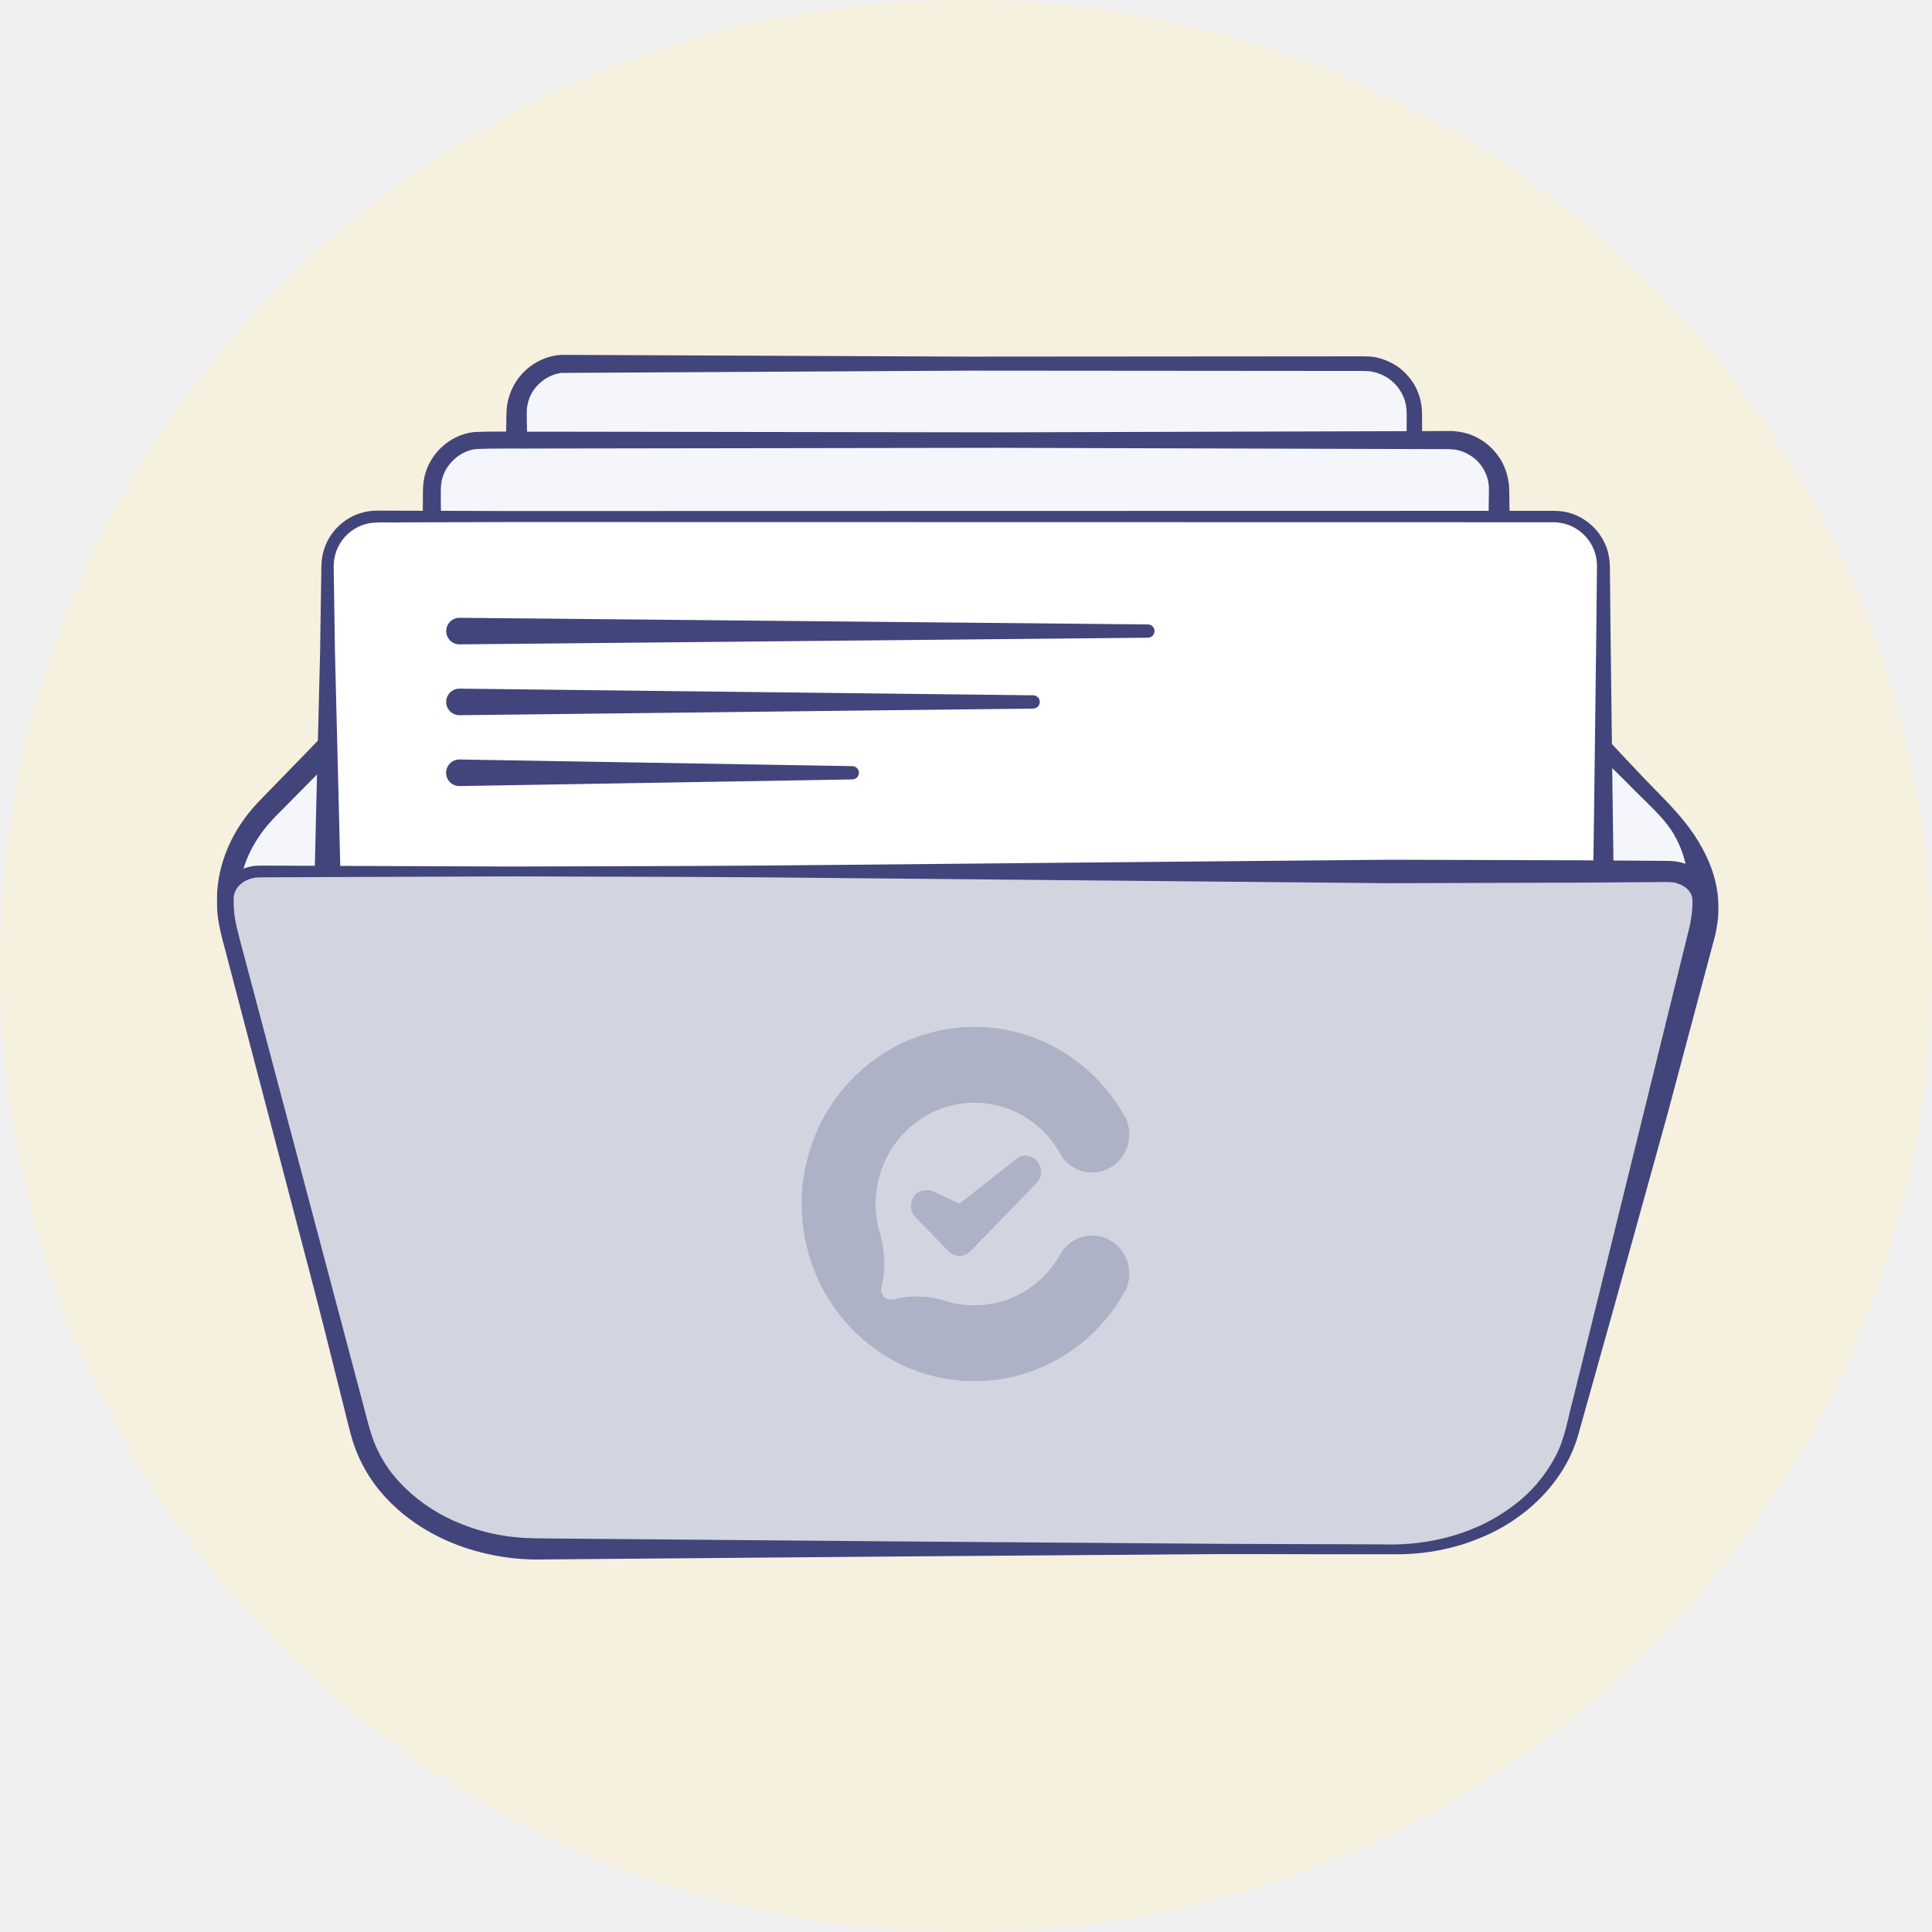
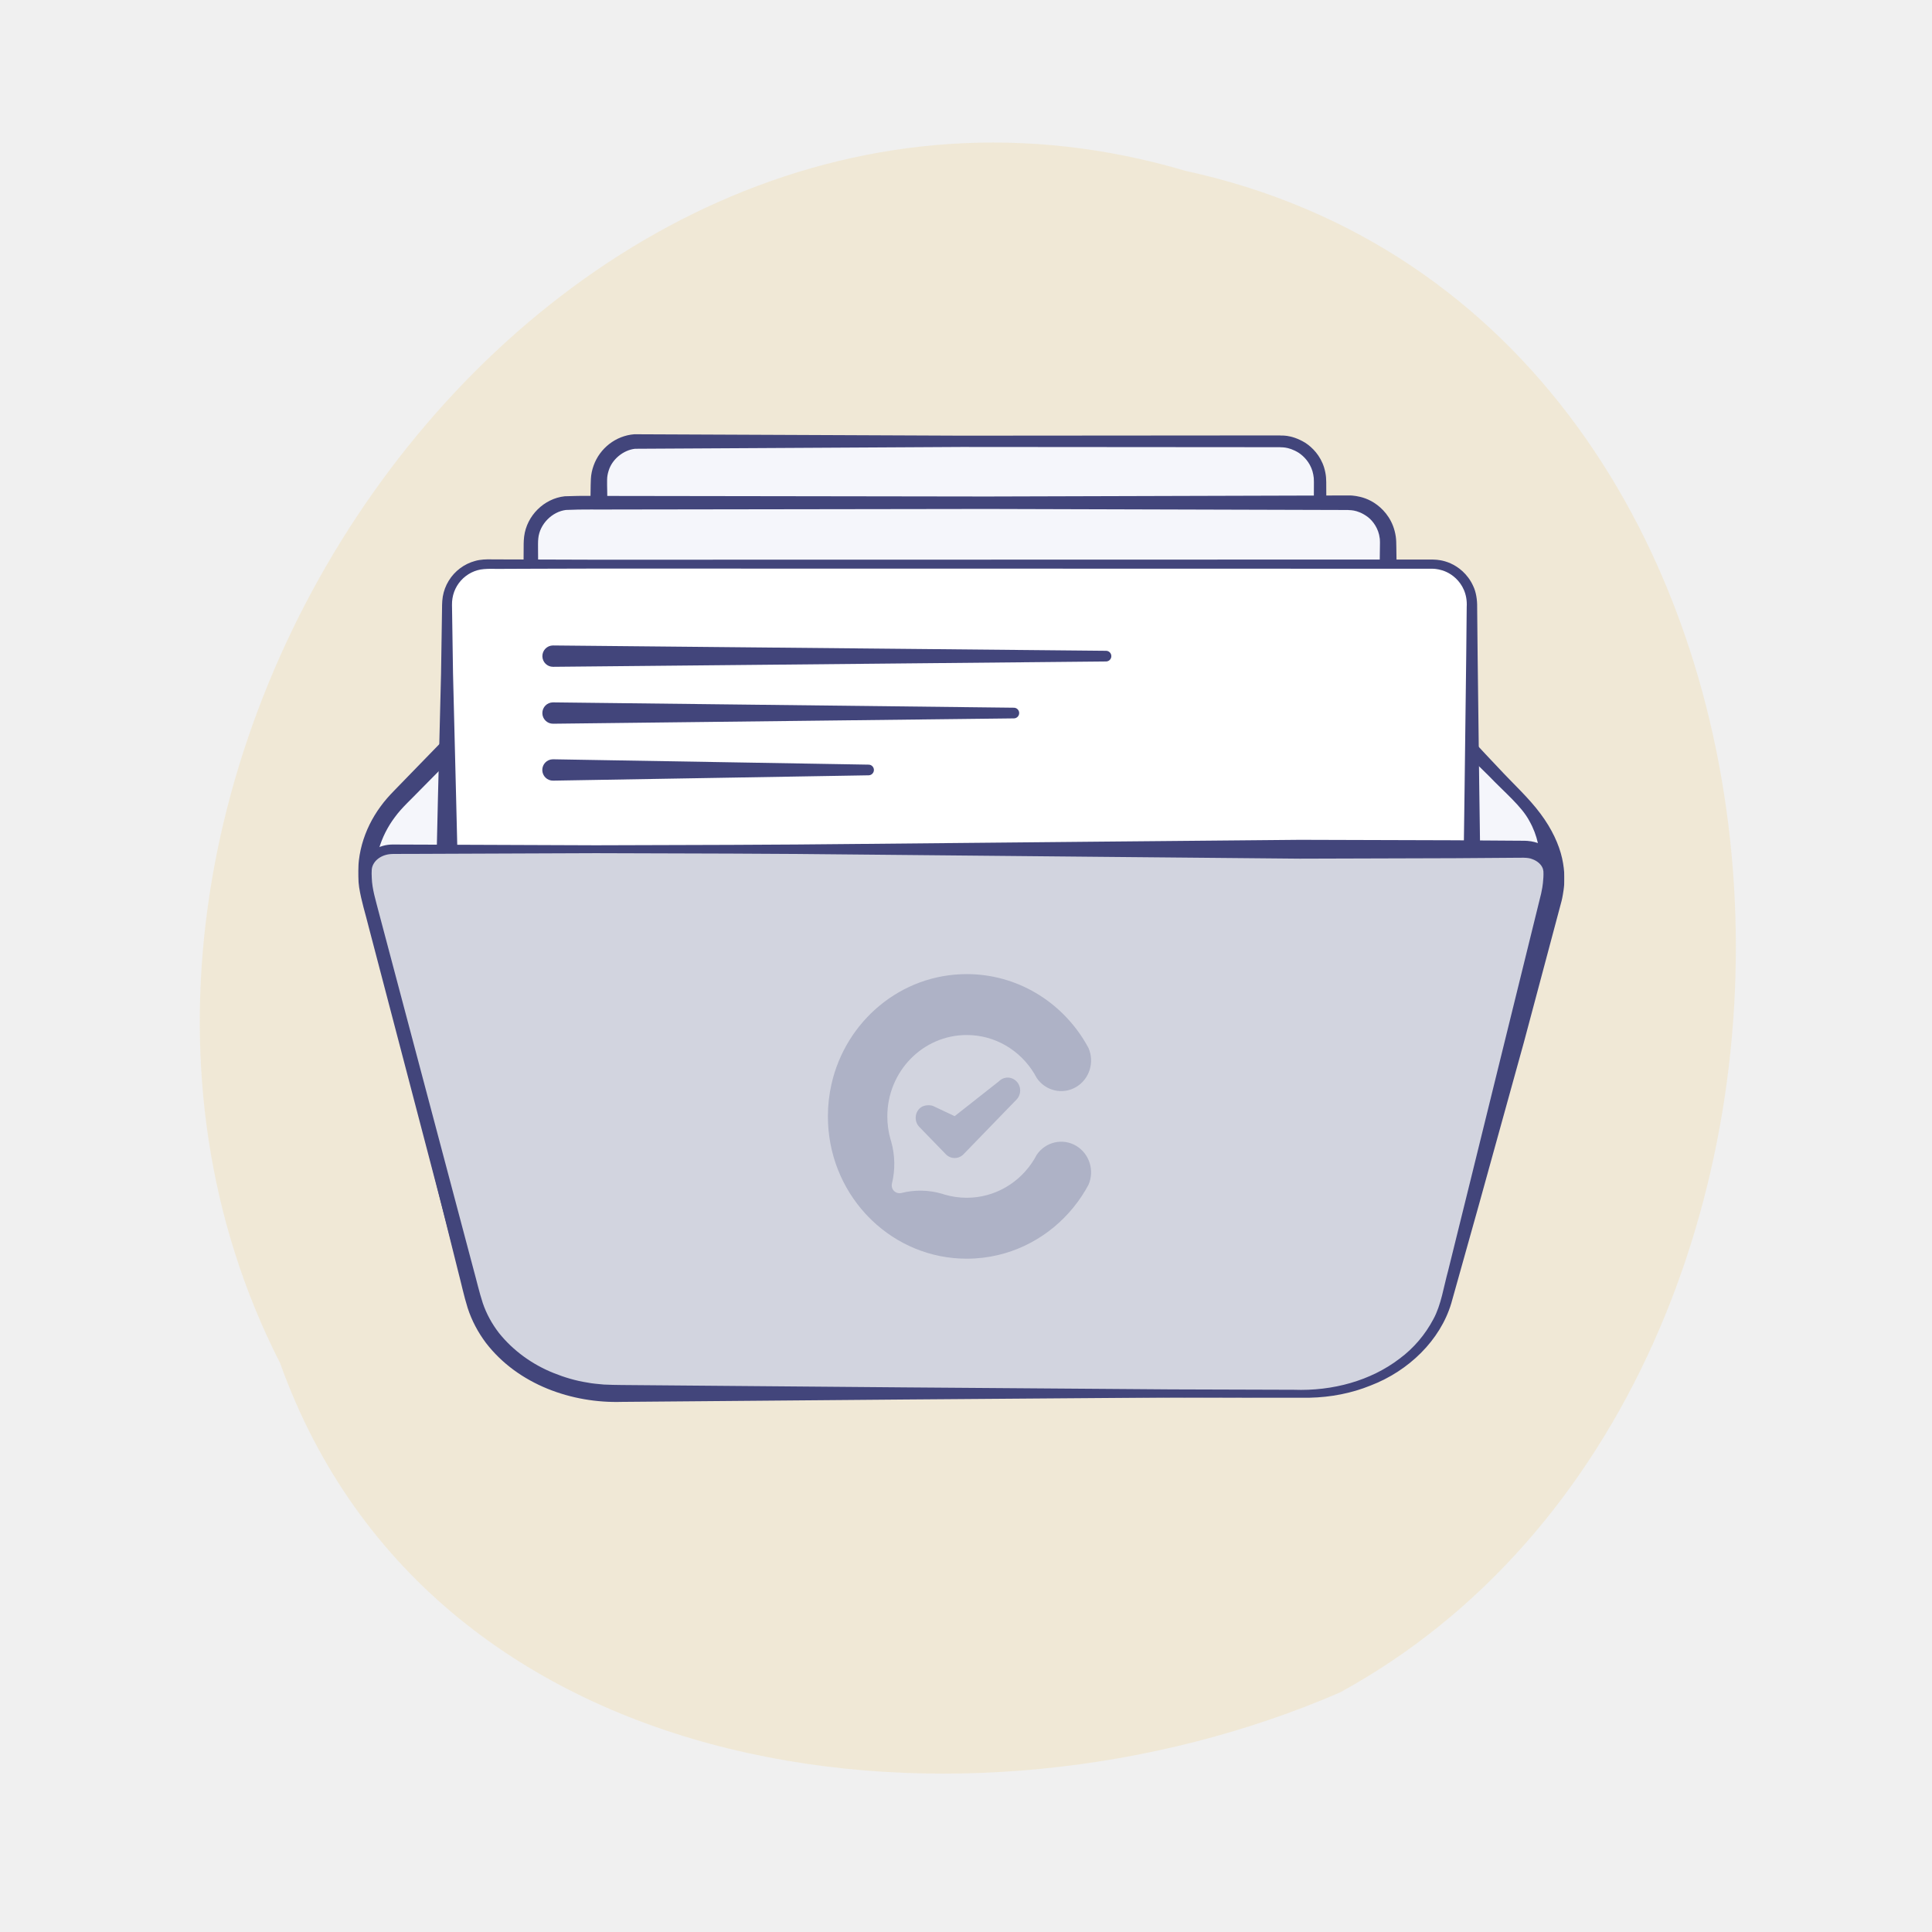
- <svg xmlns="http://www.w3.org/2000/svg" xmlns:xlink="http://www.w3.org/1999/xlink" width="98px" height="98px" viewBox="0 0 98 98" version="1.1">
-   <defs>
-     <polygon id="path-1" points="76.172 0.896 76.172 53.755 1.64200803e-05 53.755 1.64200803e-05 0.896 76.172 0.896" />
-   </defs>
-   <g id="Components" stroke="none" stroke-width="1" fill="none" fill-rule="evenodd">
-     <g id="Homepage" transform="translate(-914, -1877)">
-       <g id="Feedback-Management" transform="translate(0, 1272)">
-         <g id="Illustration" transform="translate(128, 231)">
-           <g id="Group-38">
-             <g id="Group-8" transform="translate(666, 374)">
-               <g id="Group-3">
-                 <g id="Group-30">
-                   <g id="Group-25" transform="translate(120, 0)">
-                     <g id="organise-feedback">
-                       <circle id="Oval" fill-opacity="0.5" fill="#FCF0CD" cx="49" cy="49" r="49" />
-                       <g id="Page-1" transform="translate(11, 18)">
-                         <path d="M75.197,29.264 L68.669,54.616 C67.776,58.085 64.033,60.569 59.698,60.569 L16.238,60.569 C11.903,60.569 8.161,58.085 7.267,54.616 L0.74,29.264 C0.174,27.067 0.841,24.781 2.557,23.029 L13.555,11.806 C15.295,10.029 17.927,8.996 20.709,8.996 L55.227,8.996 C58.01,8.996 60.641,10.029 62.382,11.806 L73.38,23.029 C75.096,24.781 75.762,27.067 75.197,29.264" id="Fill-1" fill="#F5F6FB" />
-                         <g id="Group-5" transform="translate(0, 7.194426)">
-                           <mask id="mask-2" fill="white">
-                             <use xlink:href="#path-1" />
-                           </mask>
-                           <g id="Clip-4" />
-                           <path d="M74.4,21.863 C74.4,21.863 74.455,21.688 74.516,21.34 C74.574,20.993 74.656,20.476 74.639,19.774 C74.617,19.082 74.493,18.168 73.961,17.225 C73.47,16.298 72.409,15.434 71.404,14.383 C69.325,12.318 66.707,9.902 63.744,7.092 C63.016,6.398 62.264,5.681 61.49,4.944 C60.759,4.305 59.884,3.775 58.913,3.396 C57.95,3.015 56.861,2.774 55.793,2.719 C54.654,2.687 53.383,2.711 52.143,2.705 C47.129,2.724 41.697,2.656 35.951,2.62 C33.079,2.596 30.128,2.571 27.112,2.545 C25.604,2.532 24.079,2.519 22.54,2.506 C21.784,2.504 20.968,2.482 20.251,2.497 C19.521,2.521 18.791,2.625 18.078,2.805 C16.655,3.157 15.288,3.856 14.222,4.852 C13.103,5.98 11.977,7.115 10.844,8.258 C8.573,10.556 6.274,12.882 3.957,15.227 C3.384,15.829 2.759,16.378 2.322,16.98 C1.863,17.59 1.514,18.28 1.306,19.01 C1.099,19.737 1.039,20.512 1.136,21.258 C1.243,22.003 1.502,22.825 1.692,23.634 C2.511,26.873 3.334,30.125 4.157,33.377 C4.979,36.628 5.802,39.879 6.622,43.118 L7.235,45.545 C7.447,46.335 7.627,47.203 7.868,47.913 C8.408,49.377 9.511,50.598 10.831,51.447 C12.149,52.304 13.715,52.791 15.259,52.939 C16.053,53.011 16.854,52.992 17.673,53 C18.483,53.004 19.293,53.007 20.098,53.012 C23.323,53.027 26.51,53.043 29.644,53.058 C35.911,53.081 41.97,53.104 47.715,53.125 C50.588,53.118 53.382,53.111 56.085,53.104 C57.433,53.093 58.775,53.113 60.06,53.077 C61.329,53.022 62.565,52.753 63.679,52.27 C65.915,51.343 67.694,49.55 68.226,47.43 C68.753,45.206 69.254,43.096 69.724,41.114 C70.671,37.137 71.497,33.67 72.176,30.814 C73.592,25.118 74.4,21.863 74.4,21.863 M75.994,22.276 C75.994,22.276 75.13,25.517 73.618,31.188 C72.834,34.016 71.884,37.452 70.792,41.391 C70.238,43.366 69.649,45.467 69.028,47.683 C68.33,50.021 66.332,51.959 63.927,52.878 C62.727,53.365 61.414,53.617 60.078,53.645 C58.771,53.645 57.44,53.645 56.085,53.645 C53.382,53.638 50.588,53.631 47.715,53.624 C41.97,53.645 35.911,53.668 29.644,53.691 C26.51,53.706 23.323,53.722 20.098,53.738 C19.293,53.741 18.483,53.746 17.673,53.749 C16.87,53.75 16.041,53.776 15.211,53.71 C13.513,53.562 11.855,53.058 10.396,52.135 C8.949,51.221 7.7,49.879 7.069,48.213 C6.772,47.348 6.617,46.582 6.39,45.764 L5.756,43.342 C4.909,40.111 4.059,36.867 3.209,33.622 C2.359,30.377 1.509,27.133 0.662,23.901 C0.466,23.087 0.205,22.315 0.062,21.41 C-0.063,20.503 0.003,19.585 0.241,18.711 C0.482,17.84 0.89,17.022 1.419,16.306 C1.676,15.948 1.985,15.605 2.277,15.308 L3.14,14.42 C5.437,12.056 7.716,9.711 9.967,7.393 C11.1,6.232 12.225,5.079 13.343,3.933 C14.6,2.739 16.14,1.956 17.744,1.52 C18.547,1.304 19.369,1.172 20.191,1.129 C21.027,1.099 21.757,1.11 22.54,1.098 C24.079,1.084 25.604,1.072 27.112,1.058 C30.128,1.033 33.079,1.008 35.951,0.983 C41.697,0.948 47.129,0.88 52.143,0.899 C53.41,0.908 54.594,0.883 55.853,0.919 C57.183,0.988 58.409,1.269 59.573,1.725 C60.727,2.191 61.774,2.856 62.647,3.675 C63.468,4.515 64.132,5.247 64.831,6.019 C67.58,9.039 69.944,11.706 71.966,13.828 C72.964,14.907 73.919,15.761 74.662,16.765 C75.385,17.73 75.836,18.721 76.026,19.58 C76.219,20.44 76.187,21.139 76.119,21.59 C76.056,22.046 75.994,22.276 75.994,22.276" id="Fill-3" fill="#42457B" mask="url(#mask-2)" />
-                         </g>
-                         <path d="M58.232,0.445 L17.714,0.445 C16.327,0.445 15.203,1.574 15.203,2.966 L15.203,19.048 C15.203,20.44 16.327,21.567 17.714,21.567 L58.232,21.567 C59.619,21.567 60.744,20.44 60.744,19.048 L60.744,2.966 C60.744,1.574 59.619,0.445 58.232,0.445" id="Fill-6" fill="#F5F6FB" />
-                         <path d="M58.232,0.074 C58.213,0.109 58.86,-0.036 59.806,0.536 C60.256,0.829 60.758,1.337 60.998,2.101 C61.053,2.283 61.101,2.503 61.12,2.719 C61.123,2.818 61.128,2.918 61.132,3.02 C61.133,3.115 61.133,3.212 61.134,3.31 C61.136,3.704 61.138,4.122 61.139,4.565 C61.163,8.108 61.194,13.171 61.233,19.247 C61.193,20.156 60.691,21.053 59.903,21.584 C59.498,21.848 59.072,22.02 58.542,22.083 C58.077,22.12 57.72,22.101 57.299,22.113 C55.671,22.132 53.987,22.152 52.258,22.173 C48.797,22.213 45.148,22.256 41.372,22.301 C37.597,22.341 33.696,22.383 29.732,22.425 C25.768,22.439 21.741,22.453 17.714,22.466 C16.336,22.481 15.023,21.559 14.554,20.271 C14.491,20.112 14.446,19.948 14.408,19.782 C14.376,19.627 14.34,19.361 14.342,19.262 C14.326,18.922 14.344,18.734 14.343,18.462 L14.365,16.951 C14.412,14.938 14.459,12.934 14.505,10.944 C14.556,8.956 14.606,6.983 14.657,5.033 C14.664,4.546 14.672,4.06 14.679,3.575 C14.685,3.323 14.68,3.114 14.697,2.827 C14.708,2.537 14.773,2.25 14.869,1.979 C15.261,0.88 16.273,0.091 17.437,-8.98550725e-05 C24.996,0.032 32.051,0.063 38.098,0.089 C50.179,0.08 58.232,0.074 58.232,0.074 M58.232,0.817 C58.232,0.817 50.179,0.81 38.098,0.801 C32.065,0.835 25.026,0.874 17.484,0.916 C16.759,0.998 16.035,1.57 15.817,2.307 C15.76,2.49 15.721,2.68 15.721,2.873 C15.714,3.068 15.726,3.343 15.727,3.575 C15.735,4.06 15.743,4.546 15.75,5.033 C15.8,6.983 15.85,8.956 15.9,10.944 C15.947,12.934 15.994,14.938 16.041,16.951 L16.062,18.462 C16.069,18.694 16.062,19.011 16.081,19.174 C16.089,19.328 16.106,19.312 16.119,19.403 C16.139,19.482 16.16,19.561 16.193,19.637 C16.428,20.252 17.061,20.686 17.714,20.669 C21.741,20.683 25.768,20.697 29.732,20.711 C33.696,20.753 37.597,20.794 41.372,20.835 C45.148,20.879 48.797,20.922 52.258,20.963 C53.987,20.984 55.671,21.004 57.299,21.022 C57.691,21.021 58.143,21.048 58.476,21.022 C58.741,20.992 59.077,20.881 59.33,20.715 C59.854,20.374 60.201,19.789 60.238,19.181 C60.266,16.162 60.293,13.395 60.318,10.942 C60.329,8.48 60.339,6.333 60.347,4.565 C60.35,4.122 60.352,3.704 60.353,3.31 C60.353,3.212 60.354,3.115 60.354,3.02 L60.345,2.758 C60.33,2.607 60.303,2.478 60.263,2.331 C60.093,1.769 59.724,1.391 59.394,1.171 C58.701,0.741 58.218,0.844 58.232,0.817" id="Fill-8" fill="#42457B" />
-                         <path d="M62.529,4.323 L13.418,4.323 C12.03,4.323 10.906,5.452 10.906,6.844 L10.906,22.926 C10.906,24.318 12.03,25.445 13.418,25.445 L62.529,25.445 C63.916,25.445 65.041,24.318 65.041,22.926 L65.041,6.844 C65.041,5.452 63.916,4.323 62.529,4.323" id="Fill-10" fill="#F5F6FB" />
-                         <path d="M62.529,3.864 C62.529,3.864 62.699,3.851 63.023,3.901 C63.34,3.954 63.835,4.073 64.347,4.461 C64.853,4.843 65.382,5.487 65.523,6.46 C65.548,6.601 65.542,6.671 65.552,6.78 C65.554,6.889 65.556,7.001 65.559,7.114 C65.562,7.323 65.565,7.54 65.568,7.762 C65.574,8.208 65.582,8.683 65.589,9.184 C65.64,11.188 65.702,13.621 65.772,16.412 C65.804,17.807 65.838,19.293 65.874,20.858 C65.879,21.25 65.882,21.646 65.887,22.047 L65.893,22.652 L65.894,22.97 C65.887,23.105 65.89,23.243 65.866,23.379 C65.736,24.477 65.016,25.523 63.96,26.014 C63.46,26.276 62.766,26.362 62.324,26.344 C61.888,26.344 61.447,26.343 61.002,26.342 C60.112,26.34 59.204,26.338 58.282,26.337 C56.436,26.334 54.529,26.331 52.568,26.327 C48.646,26.304 44.509,26.279 40.231,26.253 C31.673,26.176 22.546,26.094 13.418,26.011 C12.001,26.027 10.689,24.945 10.427,23.558 C10.311,22.829 10.39,22.317 10.371,21.734 L10.381,20.021 C10.393,17.741 10.406,15.468 10.418,13.214 C10.424,12.086 10.431,10.964 10.437,9.847 L10.446,8.176 L10.45,7.343 C10.455,7.07 10.441,6.798 10.483,6.456 C10.646,5.144 11.733,4.06 13.043,3.916 C14.211,3.867 15.231,3.905 16.319,3.896 C24.876,3.909 32.863,3.92 39.71,3.93 C53.401,3.891 62.529,3.864 62.529,3.864 M62.529,4.783 C62.529,4.783 53.401,4.756 39.71,4.716 C32.863,4.726 24.876,4.738 16.319,4.751 C15.268,4.763 14.128,4.731 13.127,4.78 C12.257,4.885 11.466,5.664 11.377,6.573 C11.351,6.779 11.361,7.063 11.361,7.343 L11.366,8.176 L11.375,9.847 C11.382,10.964 11.388,12.086 11.394,13.214 C11.407,15.468 11.419,17.741 11.432,20.021 L11.441,21.734 C11.458,22.291 11.414,22.932 11.493,23.333 C11.673,24.22 12.521,24.901 13.418,24.88 C22.546,24.798 31.673,24.715 40.231,24.639 C44.509,24.613 48.646,24.588 52.568,24.564 C54.529,24.561 56.436,24.557 58.282,24.555 C59.204,24.553 60.112,24.551 61.002,24.55 C61.447,24.549 61.888,24.548 62.324,24.547 C62.753,24.549 62.941,24.527 63.213,24.405 C63.725,24.184 64.09,23.68 64.164,23.149 C64.181,23.084 64.175,23.014 64.184,22.947 L64.188,22.652 L64.195,22.047 C64.198,21.646 64.203,21.25 64.206,20.858 C64.243,19.293 64.277,17.807 64.309,16.412 C64.38,13.621 64.442,11.188 64.493,9.184 C64.5,8.683 64.507,8.208 64.513,7.762 C64.516,7.54 64.52,7.323 64.522,7.114 C64.523,7.018 64.525,6.924 64.526,6.832 C64.52,6.741 64.524,6.611 64.509,6.559 C64.442,5.973 64.097,5.484 63.761,5.228 C63.053,4.698 62.51,4.813 62.529,4.783" id="Fill-12" fill="#42457B" />
-                         <path d="M67.822,8.201 L8.125,8.201 C6.738,8.201 5.614,9.33 5.614,10.722 L5.614,26.804 C5.614,28.196 6.738,29.323 8.125,29.323 L67.822,29.323 C69.209,29.323 70.333,28.196 70.333,26.804 L70.333,10.722 C70.333,9.33 69.209,8.201 67.822,8.201" id="Fill-14" fill="#FFFFFF" />
-                         <path d="M67.822,7.911 C67.822,7.911 67.867,7.913 67.957,7.916 C68.046,7.916 68.18,7.929 68.354,7.958 C68.696,8.02 69.225,8.184 69.738,8.649 C69.99,8.881 70.234,9.189 70.41,9.578 C70.595,9.954 70.672,10.464 70.663,10.912 C70.672,11.803 70.681,12.828 70.693,13.974 C70.722,16.269 70.756,19.055 70.795,22.251 C70.806,23.05 70.818,23.874 70.829,24.723 C70.835,25.147 70.841,25.578 70.847,26.014 L70.856,26.673 C70.863,26.886 70.847,27.195 70.795,27.45 C70.588,28.521 69.741,29.478 68.622,29.785 C67.976,29.959 67.541,29.888 67.061,29.913 C66.581,29.919 66.096,29.925 65.606,29.932 C57.768,30.052 48.623,30.136 38.825,30.213 C33.926,30.212 28.864,30.211 23.719,30.21 C18.576,30.162 13.35,30.112 8.125,30.063 C7.281,30.055 6.446,29.694 5.864,29.094 C5.277,28.512 4.938,27.638 4.949,26.863 C4.98,25.542 5.01,24.222 5.041,22.905 C5.106,20.293 5.171,17.692 5.236,15.11 C5.256,13.82 5.274,12.535 5.294,11.255 C5.305,10.943 5.284,10.616 5.346,10.248 C5.406,9.895 5.534,9.553 5.72,9.25 C6.092,8.64 6.698,8.185 7.381,8.002 C7.729,7.901 8.1,7.895 8.396,7.901 L9.337,7.905 C9.963,7.906 10.587,7.908 11.21,7.91 C12.453,7.914 13.688,7.917 14.913,7.922 C24.711,7.919 33.856,7.918 41.694,7.916 C57.37,7.913 67.822,7.911 67.822,7.911 M67.822,8.491 C67.822,8.491 57.37,8.49 41.694,8.486 C33.856,8.485 24.711,8.483 14.913,8.481 C13.688,8.485 12.453,8.489 11.21,8.492 C10.587,8.494 9.963,8.496 9.337,8.498 C8.73,8.523 8.029,8.442 7.541,8.585 C7.006,8.732 6.532,9.092 6.245,9.571 C6.101,9.809 6.002,10.075 5.958,10.351 C5.908,10.613 5.932,10.929 5.933,11.255 C5.952,12.535 5.972,13.82 5.992,15.11 C6.056,17.692 6.121,20.293 6.186,22.905 C6.217,24.2 6.249,25.497 6.28,26.796 C6.288,27.834 7.187,28.622 8.125,28.585 C13.35,28.535 18.576,28.486 23.719,28.436 C28.864,28.436 33.926,28.436 38.825,28.435 C48.623,28.511 57.768,28.595 65.606,28.716 C66.096,28.722 66.581,28.728 67.061,28.735 C67.534,28.736 68.064,28.775 68.328,28.684 C69.034,28.513 69.603,27.914 69.756,27.224 C69.834,26.916 69.804,26.455 69.819,26.014 C69.825,25.578 69.831,25.147 69.837,24.723 C69.849,23.874 69.86,23.05 69.87,22.251 C69.911,19.055 69.945,16.269 69.973,13.974 C69.984,12.828 69.995,11.803 70.003,10.912 C70.054,10.069 69.712,9.481 69.319,9.102 C68.925,8.729 68.512,8.592 68.243,8.538 C67.969,8.483 67.822,8.491 67.822,8.491" id="Fill-16" fill="#42457B" />
-                         <path d="M75.197,29.265 L68.67,54.616 C67.775,58.087 64.032,60.57 59.699,60.57 L16.239,60.57 C11.905,60.57 8.163,58.087 7.267,54.616 L0.74,29.265 C0.594,28.69 0.531,28.11 0.549,27.536 C0.571,26.801 1.282,26.205 2.181,26.205 L73.625,26.205 C74.598,26.205 75.385,26.85 75.393,27.647 C75.399,28.184 75.333,28.727 75.197,29.265" id="Fill-18" fill="#D2D4DF" />
-                         <path d="M74.672,29.13 C74.672,29.13 74.721,28.959 74.777,28.62 C74.805,28.45 74.832,28.237 74.844,27.983 C74.85,27.875 74.856,27.687 74.847,27.605 C74.84,27.517 74.816,27.425 74.766,27.328 C74.669,27.138 74.45,26.938 74.142,26.829 C73.856,26.705 73.42,26.747 72.87,26.745 C71.817,26.752 70.606,26.761 69.25,26.77 C66.538,26.779 63.244,26.788 59.467,26.8 C55.688,26.765 51.427,26.726 46.777,26.682 C42.127,26.638 37.09,26.591 31.763,26.54 C26.435,26.479 20.816,26.469 15.005,26.454 C12.098,26.465 9.145,26.477 6.153,26.487 C5.406,26.49 4.656,26.493 3.904,26.496 L2.774,26.5 L2.208,26.503 C2.039,26.504 1.884,26.523 1.73,26.568 C1.427,26.655 1.153,26.841 0.998,27.089 C0.918,27.219 0.875,27.337 0.86,27.485 C0.846,27.637 0.852,27.838 0.861,28.012 C0.884,28.732 1.113,29.436 1.305,30.191 C2.875,36.11 4.47,42.122 6.065,48.134 L7.261,52.642 C7.465,53.377 7.647,54.181 7.869,54.856 C8.097,55.534 8.446,56.17 8.884,56.74 C9.782,57.866 10.999,58.744 12.351,59.283 C13.026,59.555 13.729,59.765 14.449,59.878 C14.812,59.954 15.152,59.967 15.517,60.008 L16.089,60.028 L16.642,60.037 C22.745,60.088 28.751,60.139 34.563,60.188 C40.375,60.231 45.994,60.273 51.321,60.313 C53.985,60.321 56.576,60.33 59.083,60.338 C61.559,60.428 63.952,59.757 65.762,58.375 C66.672,57.702 67.393,56.833 67.894,55.887 C68.392,54.981 68.546,53.84 68.828,52.828 C69.338,50.764 69.822,48.806 70.277,46.966 C71.184,43.286 71.975,40.077 72.626,37.434 C73.928,32.149 74.672,29.13 74.672,29.13 M75.723,29.4 C75.723,29.4 74.916,32.405 73.504,37.662 C72.798,40.29 71.941,43.482 70.957,47.142 C70.467,48.974 69.946,50.922 69.396,52.976 C69.086,53.996 68.947,55.067 68.361,56.132 C67.814,57.151 67.032,58.073 66.065,58.78 C65.103,59.492 63.995,60.039 62.804,60.375 C61.618,60.719 60.334,60.82 59.083,60.802 C56.576,60.809 53.985,60.817 51.321,60.826 C45.994,60.866 40.375,60.908 34.563,60.952 C28.751,61.001 22.745,61.051 16.642,61.102 C13.519,61.196 10.107,60.028 8.066,57.372 C7.57,56.711 7.172,55.966 6.916,55.171 C6.667,54.368 6.522,53.651 6.32,52.886 L5.191,48.361 C3.684,42.326 2.177,36.291 0.693,30.35 L0.411,29.234 C0.32,28.839 0.264,28.444 0.246,28.044 C0.239,27.837 0.232,27.656 0.251,27.429 C0.273,27.199 0.362,26.948 0.487,26.76 C0.743,26.363 1.146,26.108 1.566,25.99 C1.776,25.93 2,25.906 2.208,25.906 L2.774,25.909 L3.904,25.913 C4.656,25.916 5.406,25.919 6.153,25.921 C9.145,25.933 12.098,25.944 15.005,25.955 C20.816,25.939 26.435,25.929 31.763,25.868 C37.09,25.818 42.127,25.77 46.777,25.726 C51.427,25.683 55.688,25.644 59.467,25.61 C63.244,25.62 66.538,25.63 69.25,25.639 C70.606,25.648 71.817,25.656 72.87,25.663 C73.141,25.665 73.402,25.667 73.653,25.669 L73.836,25.677 L74.077,25.706 C74.221,25.732 74.361,25.767 74.495,25.813 C75.031,25.998 75.474,26.359 75.717,26.814 C75.84,27.039 75.908,27.284 75.926,27.516 C75.943,27.755 75.931,27.868 75.927,28.036 C75.912,28.338 75.881,28.592 75.848,28.793 C75.782,29.197 75.723,29.4 75.723,29.4" id="Fill-20" fill="#42457B" />
-                         <path d="M45.34,44.932 C44.485,44.426 43.405,44.684 42.851,45.5 C42.8,45.597 42.748,45.691 42.691,45.784 C41.806,47.242 40.229,48.213 38.43,48.213 C37.949,48.213 37.483,48.144 37.042,48.014 C36.991,47.999 36.939,47.983 36.888,47.965 C36.886,47.965 36.883,47.964 36.88,47.963 C36.015,47.709 35.136,47.704 34.318,47.908 C33.944,48.002 33.62,47.682 33.711,47.305 C33.914,46.462 33.911,45.555 33.661,44.664 C33.66,44.661 33.659,44.658 33.659,44.656 C33.642,44.603 33.626,44.55 33.611,44.497 C33.484,44.046 33.416,43.569 33.416,43.075 C33.416,40.237 35.661,37.936 38.43,37.936 C40.229,37.936 41.806,38.907 42.69,40.365 C42.748,40.458 42.801,40.554 42.851,40.651 C43.406,41.466 44.485,41.723 45.341,41.218 C46.186,40.718 46.51,39.649 46.12,38.755 C46.056,38.638 45.991,38.522 45.923,38.408 C44.385,35.819 41.604,34.089 38.43,34.089 C34.266,34.089 30.781,37.064 29.886,41.053 C29.74,41.703 29.663,42.379 29.663,43.075 C29.663,45.443 30.557,47.597 32.019,49.203 C32.157,49.356 32.302,49.503 32.451,49.647 C34.017,51.144 36.119,52.06 38.43,52.06 C39.109,52.06 39.769,51.981 40.403,51.832 C42.736,51.281 44.714,49.778 45.923,47.741 C45.99,47.629 46.055,47.515 46.117,47.398 C46.117,47.398 46.117,47.398 46.118,47.398 C46.51,46.504 46.186,45.433 45.34,44.932" id="Fill-22" fill="#AEB2C6" />
-                         <path d="M40.457,40.863 L37.668,43.06 L36.331,42.429 C36.25,42.378 35.746,42.272 35.438,42.59 C35.13,42.908 35.13,43.423 35.438,43.741 L37.111,45.466 C37.419,45.783 37.919,45.783 38.227,45.466 L41.574,42.014 C41.883,41.696 41.883,41.181 41.574,40.863 C41.266,40.544 40.766,40.545 40.457,40.863" id="Fill-26" fill="#AEB2C6" />
-                         <path d="M12.312,13.337 L47.231,13.674 C47.416,13.676 47.565,13.828 47.563,14.014 C47.561,14.198 47.413,14.346 47.231,14.348 L12.312,14.685 C11.941,14.688 11.638,14.389 11.634,14.017 C11.631,13.645 11.928,13.341 12.299,13.337 C12.302,13.337 12.308,13.337 12.312,13.337" id="Fill-30" fill="#42457B" />
-                         <path d="M12.312,16.931 L41.411,17.268 C41.596,17.27 41.745,17.423 41.743,17.609 C41.74,17.792 41.593,17.939 41.411,17.942 L12.312,18.279 C11.941,18.283 11.637,17.985 11.632,17.613 C11.629,17.24 11.925,16.936 12.297,16.931 C12.3,16.931 12.307,16.931 12.312,16.931" id="Fill-32" fill="#42457B" />
-                         <path d="M12.312,20.525 L32.239,20.862 C32.424,20.865 32.572,21.019 32.569,21.205 C32.566,21.387 32.419,21.533 32.239,21.536 L12.312,21.873 C11.941,21.879 11.635,21.583 11.629,21.211 C11.623,20.838 11.919,20.532 12.29,20.525 C12.296,20.525 12.306,20.525 12.312,20.525" id="Fill-34" fill="#42457B" />
-                       </g>
-                     </g>
-                   </g>
-                 </g>
-               </g>
-             </g>
-           </g>
-         </g>
-       </g>
-     </g>
+ <svg xmlns="http://www.w3.org/2000/svg" width="122" height="122" viewBox="0 0 122 122" fill="none">
+   <path opacity="0.15" d="M84.625 106.869C120.736 87.112 117.907 20.146 74.867 10.79C34.23 -1.226 -0.797 49.877 17.683 86.067C27.394 113.185 61.337 116.985 84.625 106.869Z" fill="#F1BD45" />
+   <path fill-rule="evenodd" clip-rule="evenodd" d="M97.812 56.686L91.284 82.038C90.392 85.508 86.648 87.991 82.313 87.991H38.854C34.519 87.991 30.776 85.508 29.882 82.038L23.355 56.686C22.789 54.49 23.456 52.203 25.172 50.452L36.17 39.228C37.91 37.451 40.542 36.418 43.324 36.418H77.843C80.625 36.418 83.257 37.451 84.997 39.228L95.996 50.452C97.711 52.203 98.377 54.49 97.812 56.686" fill="#F5F6FB" />
+   <mask id="mask0" mask-type="alpha" maskUnits="userSpaceOnUse" x="22" y="35" width="77" height="54">
+     <path fill-rule="evenodd" clip-rule="evenodd" d="M98.787 35.513V88.372H22.616V35.513H98.787V35.513Z" fill="white" />
+   </mask>
+   <g mask="url(#mask0)">
+     <path fill-rule="evenodd" clip-rule="evenodd" d="M97.016 56.479C97.016 56.479 97.07 56.305 97.131 55.957C97.189 55.609 97.271 55.093 97.255 54.391C97.233 53.698 97.109 52.784 96.576 51.842C96.086 50.914 95.025 50.051 94.019 49C91.94 46.935 89.322 44.519 86.359 41.709C85.632 41.015 84.879 40.298 84.106 39.56C83.374 38.922 82.499 38.391 81.528 38.012C80.566 37.632 79.477 37.39 78.409 37.336C77.27 37.303 75.998 37.328 74.758 37.321C69.744 37.341 64.312 37.273 58.567 37.237C55.695 37.212 52.743 37.187 49.727 37.161C48.219 37.149 46.694 37.135 45.155 37.123C44.4 37.121 43.583 37.098 42.866 37.114C42.136 37.138 41.407 37.242 40.694 37.422C39.27 37.773 37.903 38.472 36.838 39.469C35.718 40.596 34.592 41.731 33.459 42.874C31.188 45.173 28.89 47.499 26.573 49.843C25.999 50.445 25.375 50.994 24.938 51.596C24.478 52.207 24.13 52.897 23.921 53.626C23.715 54.354 23.654 55.129 23.751 55.874C23.859 56.619 24.117 57.441 24.307 58.251C25.127 61.489 25.949 64.741 26.772 67.993C27.595 71.244 28.418 74.496 29.237 77.734L29.85 80.161C30.062 80.951 30.242 81.82 30.483 82.53C31.023 83.994 32.126 85.215 33.446 86.064C34.765 86.92 36.331 87.407 37.874 87.555C38.669 87.627 39.47 87.609 40.288 87.617C41.099 87.62 41.908 87.624 42.714 87.628C45.939 87.644 49.125 87.66 52.259 87.675C58.527 87.698 64.585 87.721 70.331 87.742C73.203 87.734 75.998 87.728 78.701 87.721C80.048 87.71 81.39 87.73 82.675 87.694C83.945 87.639 85.18 87.37 86.295 86.887C88.531 85.96 90.31 84.166 90.841 82.046C91.369 79.823 91.869 77.713 92.339 75.731C93.287 71.754 94.112 68.286 94.792 65.43C96.207 59.735 97.016 56.479 97.016 56.479M98.609 56.892C98.609 56.892 97.746 60.134 96.233 65.804C95.45 68.633 94.499 72.068 93.408 76.007C92.853 77.982 92.264 80.084 91.644 82.3C90.945 84.638 88.948 86.575 86.542 87.494C85.342 87.981 84.03 88.234 82.694 88.262C81.387 88.262 80.055 88.262 78.701 88.262C75.998 88.255 73.203 88.247 70.331 88.24C64.585 88.262 58.527 88.284 52.259 88.308C49.125 88.323 45.939 88.339 42.714 88.354C41.908 88.358 41.099 88.362 40.288 88.366C39.485 88.367 38.656 88.393 37.826 88.326C36.129 88.178 34.47 87.674 33.012 86.751C31.565 85.838 30.316 84.496 29.685 82.829C29.387 81.965 29.233 81.198 29.005 80.381L28.371 77.959C27.524 74.728 26.674 71.483 25.825 68.239C24.974 64.994 24.125 61.75 23.278 58.518C23.081 57.704 22.82 56.931 22.678 56.026C22.552 55.12 22.619 54.201 22.857 53.328C23.098 52.456 23.505 51.639 24.034 50.922C24.291 50.565 24.601 50.222 24.893 49.924L25.755 49.036C28.052 46.672 30.331 44.327 32.583 42.01C33.715 40.849 34.84 39.695 35.958 38.55C37.215 37.355 38.755 36.573 40.359 36.137C41.162 35.92 41.984 35.788 42.807 35.746C43.642 35.715 44.373 35.726 45.155 35.715C46.694 35.701 48.219 35.688 49.727 35.675C52.743 35.65 55.695 35.625 58.567 35.599C64.312 35.565 69.744 35.496 74.758 35.516C76.025 35.525 77.21 35.5 78.469 35.536C79.798 35.605 81.025 35.885 82.189 36.342C83.342 36.808 84.39 37.472 85.263 38.292C86.084 39.132 86.747 39.864 87.446 40.636C90.196 43.656 92.56 46.323 94.581 48.444C95.58 49.523 96.534 50.378 97.277 51.382C98.001 52.347 98.451 53.338 98.642 54.197C98.834 55.057 98.803 55.756 98.735 56.207C98.671 56.663 98.609 56.892 98.609 56.892" fill="#42457B" />
  </g>
+   <path fill-rule="evenodd" clip-rule="evenodd" d="M80.848 27.867H40.33C38.943 27.867 37.818 28.996 37.818 30.388V46.47C37.818 47.862 38.943 48.99 40.33 48.99H80.848C82.235 48.99 83.359 47.862 83.359 46.47V30.388C83.359 28.996 82.235 27.867 80.848 27.867" fill="#F5F6FB" />
+   <path fill-rule="evenodd" clip-rule="evenodd" d="M80.848 27.496C80.829 27.531 81.475 27.386 82.422 27.959C82.871 28.252 83.374 28.759 83.613 29.523C83.668 29.705 83.716 29.925 83.735 30.141C83.739 30.24 83.743 30.34 83.748 30.442C83.749 30.537 83.749 30.634 83.749 30.732C83.751 31.126 83.753 31.545 83.755 31.987C83.778 35.531 83.809 40.593 83.848 46.669C83.809 47.578 83.306 48.475 82.518 49.006C82.114 49.27 81.688 49.442 81.157 49.505C80.693 49.542 80.335 49.523 79.915 49.535C78.286 49.554 76.603 49.574 74.873 49.595C71.412 49.635 67.763 49.678 63.987 49.723C60.213 49.764 56.312 49.805 52.348 49.847C48.383 49.861 44.357 49.875 40.33 49.889C38.952 49.903 37.638 48.981 37.169 47.693C37.106 47.534 37.062 47.37 37.024 47.204C36.992 47.049 36.956 46.783 36.958 46.684C36.942 46.345 36.959 46.156 36.959 45.885L36.98 44.373C37.028 42.361 37.074 40.356 37.121 38.367C37.172 36.378 37.222 34.405 37.272 32.455C37.279 31.968 37.287 31.482 37.294 30.997C37.301 30.745 37.295 30.537 37.312 30.249C37.324 29.959 37.388 29.672 37.484 29.401C37.876 28.302 38.888 27.513 40.053 27.422C47.611 27.454 54.667 27.485 60.713 27.511C72.794 27.502 80.848 27.496 80.848 27.496M80.848 28.239C80.848 28.239 72.794 28.233 60.713 28.224C54.68 28.257 47.641 28.296 40.099 28.339C39.374 28.42 38.651 28.992 38.432 29.73C38.375 29.912 38.337 30.102 38.337 30.296C38.329 30.49 38.341 30.766 38.343 30.997C38.35 31.482 38.358 31.968 38.365 32.455C38.415 34.405 38.465 36.378 38.516 38.367C38.562 40.356 38.61 42.361 38.656 44.373L38.678 45.885C38.685 46.117 38.678 46.433 38.697 46.596C38.705 46.75 38.721 46.734 38.734 46.825C38.755 46.904 38.775 46.984 38.808 47.059C39.043 47.675 39.676 48.109 40.33 48.092C44.357 48.105 48.383 48.119 52.348 48.133C56.312 48.175 60.213 48.216 63.987 48.257C67.763 48.301 71.412 48.344 74.873 48.385C76.603 48.406 78.286 48.426 79.915 48.445C80.306 48.443 80.758 48.47 81.091 48.444C81.356 48.414 81.693 48.303 81.945 48.137C82.469 47.796 82.817 47.211 82.853 46.603C82.882 43.584 82.909 40.817 82.933 38.365C82.945 35.902 82.954 33.755 82.963 31.987C82.965 31.545 82.967 31.126 82.969 30.732C82.969 30.634 82.97 30.537 82.97 30.442L82.961 30.181C82.945 30.029 82.919 29.9 82.878 29.753C82.708 29.191 82.339 28.813 82.01 28.593C81.316 28.163 80.833 28.266 80.848 28.239" fill="#42457B" />
+   <path fill-rule="evenodd" clip-rule="evenodd" d="M85.145 31.745H36.033C34.645 31.745 33.522 32.874 33.522 34.266V50.348C33.522 51.74 34.645 52.868 36.033 52.868H85.145C86.532 52.868 87.656 51.74 87.656 50.348V34.266C87.656 32.874 86.532 31.745 85.145 31.745" fill="#F5F6FB" />
+   <path fill-rule="evenodd" clip-rule="evenodd" d="M85.145 31.286C85.145 31.286 85.314 31.273 85.638 31.324C85.956 31.377 86.45 31.495 86.962 31.883C87.468 32.265 87.997 32.91 88.139 33.883C88.163 34.023 88.157 34.093 88.167 34.203C88.169 34.311 88.172 34.423 88.174 34.536C88.177 34.745 88.181 34.962 88.183 35.185C88.19 35.63 88.197 36.105 88.204 36.606C88.255 38.61 88.317 41.043 88.388 43.834C88.42 45.23 88.454 46.715 88.49 48.28C88.494 48.672 88.498 49.068 88.502 49.469L88.508 50.075L88.509 50.392C88.502 50.527 88.506 50.665 88.482 50.801C88.352 51.9 87.631 52.945 86.575 53.436C86.075 53.698 85.381 53.785 84.94 53.766C84.504 53.766 84.062 53.765 83.617 53.764C82.727 53.762 81.819 53.76 80.897 53.76C79.052 53.756 77.145 53.753 75.183 53.75C71.261 53.726 67.125 53.701 62.846 53.675C54.288 53.598 45.161 53.516 36.033 53.433C34.617 53.45 33.304 52.367 33.042 50.98C32.926 50.252 33.005 49.739 32.986 49.156L32.996 47.444C33.008 45.163 33.021 42.891 33.034 40.636C33.04 39.508 33.046 38.386 33.052 37.269L33.061 35.598L33.066 34.765C33.07 34.492 33.056 34.221 33.098 33.878C33.261 32.566 34.349 31.483 35.659 31.338C36.826 31.289 37.846 31.327 38.934 31.318C47.492 31.331 55.478 31.342 62.325 31.352C76.017 31.313 85.145 31.286 85.145 31.286M85.145 32.205C85.145 32.205 76.017 32.178 62.325 32.139C55.478 32.148 47.492 32.16 38.934 32.173C37.884 32.185 36.743 32.153 35.742 32.202C34.873 32.307 34.081 33.087 33.992 33.995C33.967 34.201 33.976 34.486 33.976 34.765L33.982 35.598L33.991 37.269C33.997 38.386 34.003 39.508 34.01 40.636C34.022 42.891 34.035 45.163 34.047 47.444L34.056 49.156C34.073 49.713 34.029 50.354 34.108 50.756C34.288 51.642 35.137 52.324 36.033 52.302C45.161 52.22 54.288 52.138 62.846 52.061C67.125 52.035 71.261 52.01 75.183 51.987C77.145 51.983 79.052 51.979 80.897 51.977C81.819 51.975 82.727 51.973 83.617 51.972C84.062 51.971 84.504 51.971 84.94 51.97C85.368 51.971 85.556 51.949 85.829 51.827C86.341 51.606 86.705 51.102 86.78 50.571C86.797 50.506 86.79 50.437 86.799 50.369L86.804 50.075L86.81 49.469C86.814 49.068 86.818 48.672 86.822 48.28C86.858 46.715 86.892 45.23 86.925 43.834C86.995 41.043 87.057 38.61 87.108 36.606C87.115 36.105 87.123 35.63 87.129 35.185C87.132 34.962 87.135 34.745 87.138 34.536C87.139 34.441 87.14 34.346 87.141 34.255C87.135 34.163 87.139 34.033 87.124 33.981C87.057 33.396 86.712 32.906 86.377 32.65C85.668 32.12 85.125 32.236 85.145 32.205" fill="#42457B" />
+   <path fill-rule="evenodd" clip-rule="evenodd" d="M90.437 35.623H30.741C29.354 35.623 28.229 36.752 28.229 38.144V54.226C28.229 55.618 29.354 56.745 30.741 56.745H90.437C91.824 56.745 92.949 55.618 92.949 54.226V38.144C92.949 36.752 91.824 35.623 90.437 35.623" fill="white" />
+   <path fill-rule="evenodd" clip-rule="evenodd" d="M90.437 35.333C90.437 35.333 90.483 35.335 90.572 35.339C90.662 35.339 90.795 35.351 90.97 35.381C91.312 35.443 91.84 35.606 92.353 36.072C92.606 36.304 92.849 36.612 93.025 37C93.21 37.376 93.287 37.886 93.278 38.334C93.287 39.226 93.297 40.25 93.308 41.397C93.337 43.691 93.371 46.477 93.41 49.673C93.421 50.472 93.433 51.296 93.445 52.145C93.45 52.569 93.456 53 93.462 53.436L93.471 54.096C93.478 54.309 93.462 54.617 93.41 54.872C93.204 55.943 92.357 56.9 91.237 57.208C90.591 57.381 90.156 57.311 89.676 57.335C89.196 57.341 88.712 57.348 88.221 57.354C80.383 57.474 71.238 57.558 61.44 57.635C56.542 57.634 51.48 57.633 46.335 57.633C41.191 57.584 35.966 57.535 30.741 57.485C29.896 57.477 29.062 57.117 28.48 56.517C27.892 55.934 27.553 55.06 27.565 54.285C27.595 52.965 27.626 51.645 27.656 50.327C27.721 47.715 27.787 45.114 27.851 42.532C27.871 41.242 27.89 39.957 27.91 38.678C27.92 38.366 27.9 38.039 27.961 37.67C28.021 37.317 28.149 36.976 28.336 36.672C28.707 36.063 29.313 35.607 29.997 35.424C30.344 35.323 30.715 35.317 31.012 35.323L31.952 35.327C32.579 35.329 33.203 35.33 33.825 35.332C35.069 35.336 36.303 35.339 37.528 35.344C47.326 35.341 56.471 35.34 64.309 35.339C79.986 35.335 90.437 35.333 90.437 35.333M90.437 35.914C90.437 35.914 79.986 35.912 64.309 35.908C56.471 35.907 47.326 35.906 37.528 35.904C36.303 35.907 35.069 35.911 33.825 35.914C33.203 35.916 32.579 35.918 31.952 35.921C31.345 35.945 30.644 35.864 30.156 36.007C29.621 36.154 29.148 36.515 28.86 36.994C28.716 37.232 28.618 37.498 28.573 37.774C28.524 38.035 28.547 38.351 28.549 38.678C28.567 39.957 28.587 41.242 28.607 42.532C28.671 45.114 28.736 47.715 28.801 50.327C28.832 51.622 28.864 52.92 28.895 54.218C28.903 55.256 29.802 56.045 30.741 56.007C35.966 55.958 41.191 55.908 46.335 55.859C51.48 55.859 56.542 55.858 61.44 55.857C71.238 55.933 80.383 56.018 88.221 56.138C88.712 56.145 89.196 56.151 89.676 56.157C90.15 56.158 90.68 56.197 90.943 56.107C91.649 55.935 92.219 55.337 92.371 54.647C92.449 54.338 92.419 53.877 92.435 53.436C92.441 53 92.446 52.569 92.453 52.145C92.464 51.296 92.475 50.472 92.486 49.673C92.526 46.477 92.56 43.691 92.588 41.397C92.599 40.25 92.61 39.226 92.618 38.334C92.669 37.492 92.327 36.903 91.934 36.525C91.54 36.152 91.127 36.014 90.858 35.96C90.584 35.906 90.437 35.914 90.437 35.914" fill="#42457B" />
+   <path fill-rule="evenodd" clip-rule="evenodd" d="M97.813 56.687L91.286 82.038C90.391 85.509 86.648 87.992 82.314 87.992H38.854C34.521 87.992 30.778 85.509 29.883 82.038L23.356 56.687C23.21 56.112 23.146 55.532 23.164 54.958C23.186 54.223 23.897 53.627 24.796 53.627H96.241C97.214 53.627 98 54.272 98.008 55.069C98.014 55.606 97.949 56.149 97.813 56.687" fill="#D2D4DF" />
+   <path fill-rule="evenodd" clip-rule="evenodd" d="M97.287 56.552C97.287 56.552 97.336 56.382 97.393 56.042C97.42 55.872 97.447 55.659 97.46 55.406C97.465 55.297 97.471 55.109 97.462 55.027C97.455 54.939 97.431 54.847 97.381 54.751C97.284 54.56 97.065 54.36 96.757 54.251C96.471 54.127 96.035 54.169 95.486 54.167C94.433 54.175 93.221 54.183 91.866 54.193C89.154 54.201 85.86 54.211 82.082 54.222C78.304 54.187 74.042 54.148 69.392 54.105C64.743 54.061 59.706 54.013 54.378 53.963C49.05 53.901 43.432 53.892 37.62 53.876C34.714 53.887 31.76 53.899 28.769 53.91C28.021 53.912 27.271 53.915 26.52 53.919L25.39 53.922L24.824 53.925C24.654 53.927 24.5 53.946 24.346 53.99C24.042 54.077 23.768 54.263 23.613 54.511C23.534 54.641 23.491 54.759 23.475 54.907C23.462 55.059 23.467 55.26 23.476 55.434C23.499 56.154 23.729 56.859 23.92 57.613C25.491 63.532 27.085 69.544 28.68 75.557L29.876 80.065C30.08 80.799 30.262 81.603 30.484 82.279C30.712 82.956 31.062 83.592 31.499 84.162C32.397 85.288 33.614 86.167 34.966 86.705C35.641 86.977 36.344 87.187 37.064 87.3C37.428 87.376 37.768 87.39 38.132 87.43L38.704 87.45L39.258 87.459C45.36 87.51 51.366 87.561 57.178 87.61C62.991 87.653 68.609 87.695 73.936 87.736C76.6 87.744 79.191 87.752 81.698 87.76C84.174 87.851 86.568 87.179 88.377 85.797C89.287 85.124 90.009 84.255 90.509 83.309C91.007 82.404 91.161 81.262 91.443 80.25C91.953 78.186 92.438 76.229 92.893 74.388C93.8 70.708 94.59 67.499 95.241 64.857C96.543 59.571 97.287 56.552 97.287 56.552M98.338 56.823C98.338 56.823 97.531 59.828 96.119 65.084C95.413 67.712 94.556 70.904 93.572 74.565C93.082 76.396 92.561 78.344 92.011 80.398C91.702 81.418 91.562 82.489 90.977 83.555C90.43 84.574 89.647 85.496 88.68 86.202C87.718 86.914 86.61 87.462 85.419 87.798C84.234 88.142 82.95 88.242 81.698 88.224C79.191 88.232 76.6 88.24 73.936 88.248C68.609 88.288 62.991 88.33 57.178 88.374C51.366 88.423 45.36 88.473 39.258 88.525C36.135 88.618 32.722 87.451 30.681 84.795C30.185 84.133 29.788 83.388 29.531 82.593C29.282 81.79 29.137 81.074 28.935 80.308L27.806 75.783C26.299 69.748 24.792 63.713 23.309 57.773L23.027 56.657C22.935 56.261 22.88 55.867 22.861 55.466C22.854 55.259 22.848 55.079 22.866 54.851C22.888 54.621 22.977 54.371 23.103 54.182C23.358 53.786 23.761 53.53 24.182 53.413C24.391 53.352 24.615 53.328 24.824 53.328L25.39 53.331L26.52 53.335C27.271 53.338 28.021 53.341 28.769 53.343C31.76 53.355 34.714 53.366 37.62 53.377C43.432 53.361 49.05 53.352 54.378 53.291C59.706 53.24 64.743 53.193 69.392 53.148C74.042 53.105 78.304 53.066 82.082 53.032C85.86 53.042 89.154 53.052 91.866 53.061C93.221 53.07 94.433 53.078 95.486 53.086C95.757 53.087 96.017 53.089 96.268 53.091L96.452 53.099L96.692 53.128C96.837 53.154 96.976 53.189 97.111 53.235C97.646 53.42 98.089 53.781 98.333 54.236C98.455 54.461 98.523 54.707 98.541 54.938C98.558 55.178 98.547 55.291 98.542 55.459C98.527 55.761 98.496 56.014 98.463 56.215C98.397 56.619 98.338 56.823 98.338 56.823" fill="#42457B" />
+   <path fill-rule="evenodd" clip-rule="evenodd" d="M67.955 72.355C67.101 71.849 66.02 72.106 65.466 72.922C65.416 73.019 65.363 73.114 65.307 73.206C64.421 74.665 62.845 75.635 61.046 75.635C60.564 75.635 60.099 75.566 59.658 75.437C59.606 75.421 59.554 75.405 59.503 75.387C59.501 75.387 59.499 75.386 59.496 75.385C58.631 75.131 57.752 75.127 56.934 75.331C56.559 75.424 56.236 75.104 56.326 74.728C56.53 73.884 56.526 72.977 56.276 72.086C56.275 72.083 56.275 72.081 56.275 72.079C56.258 72.026 56.241 71.973 56.227 71.92C56.1 71.469 56.032 70.991 56.032 70.497C56.032 67.66 58.276 65.358 61.046 65.358C62.845 65.358 64.421 66.329 65.306 67.787C65.363 67.881 65.417 67.976 65.467 68.073C66.021 68.888 67.101 69.146 67.956 68.64C68.801 68.14 69.125 67.071 68.735 66.177C68.671 66.06 68.606 65.944 68.539 65.83C67.001 63.241 64.22 61.512 61.046 61.512C56.882 61.512 53.397 64.487 52.502 68.475C52.356 69.125 52.279 69.802 52.279 70.497C52.279 72.866 53.173 75.02 54.634 76.625C54.773 76.778 54.918 76.925 55.067 77.069C56.633 78.566 58.735 79.483 61.046 79.483C61.724 79.483 62.384 79.404 63.018 79.254C65.352 78.704 67.329 77.2 68.539 75.163C68.605 75.051 68.671 74.937 68.732 74.82C68.732 74.82 68.732 74.82 68.733 74.82C69.125 73.926 68.801 72.855 67.955 72.355" fill="#AEB2C6" />
+   <path fill-rule="evenodd" clip-rule="evenodd" d="M63.073 68.286L60.284 70.482L58.946 69.851C58.866 69.8 58.361 69.694 58.053 70.013C57.745 70.33 57.745 70.846 58.053 71.163L59.727 72.888C60.035 73.205 60.535 73.205 60.843 72.888L64.189 69.436C64.498 69.118 64.498 68.603 64.189 68.285C63.881 67.967 63.382 67.968 63.073 68.286" fill="#AEB2C6" />
+   <path fill-rule="evenodd" clip-rule="evenodd" d="M34.927 40.759L69.846 41.096C70.031 41.098 70.18 41.251 70.178 41.437C70.176 41.62 70.029 41.768 69.846 41.77L34.927 42.107C34.557 42.111 34.253 41.811 34.249 41.439C34.246 41.067 34.543 40.763 34.915 40.759C34.917 40.759 34.924 40.759 34.927 40.759" fill="#42457B" />
+   <path fill-rule="evenodd" clip-rule="evenodd" d="M34.927 44.353L64.026 44.69C64.212 44.692 64.36 44.845 64.358 45.031C64.356 45.214 64.208 45.361 64.026 45.364L34.927 45.701C34.557 45.706 34.252 45.407 34.248 45.035C34.244 44.662 34.541 44.358 34.912 44.353C34.916 44.353 34.923 44.353 34.927 44.353" fill="#42457B" />
+   <path fill-rule="evenodd" clip-rule="evenodd" d="M34.927 47.947L54.854 48.285C55.04 48.287 55.187 48.441 55.185 48.627C55.181 48.809 55.034 48.955 54.854 48.958L34.927 49.295C34.557 49.302 34.251 49.005 34.244 48.633C34.238 48.26 34.534 47.954 34.905 47.947C34.911 47.947 34.921 47.947 34.927 47.947" fill="#42457B" />
</svg>
